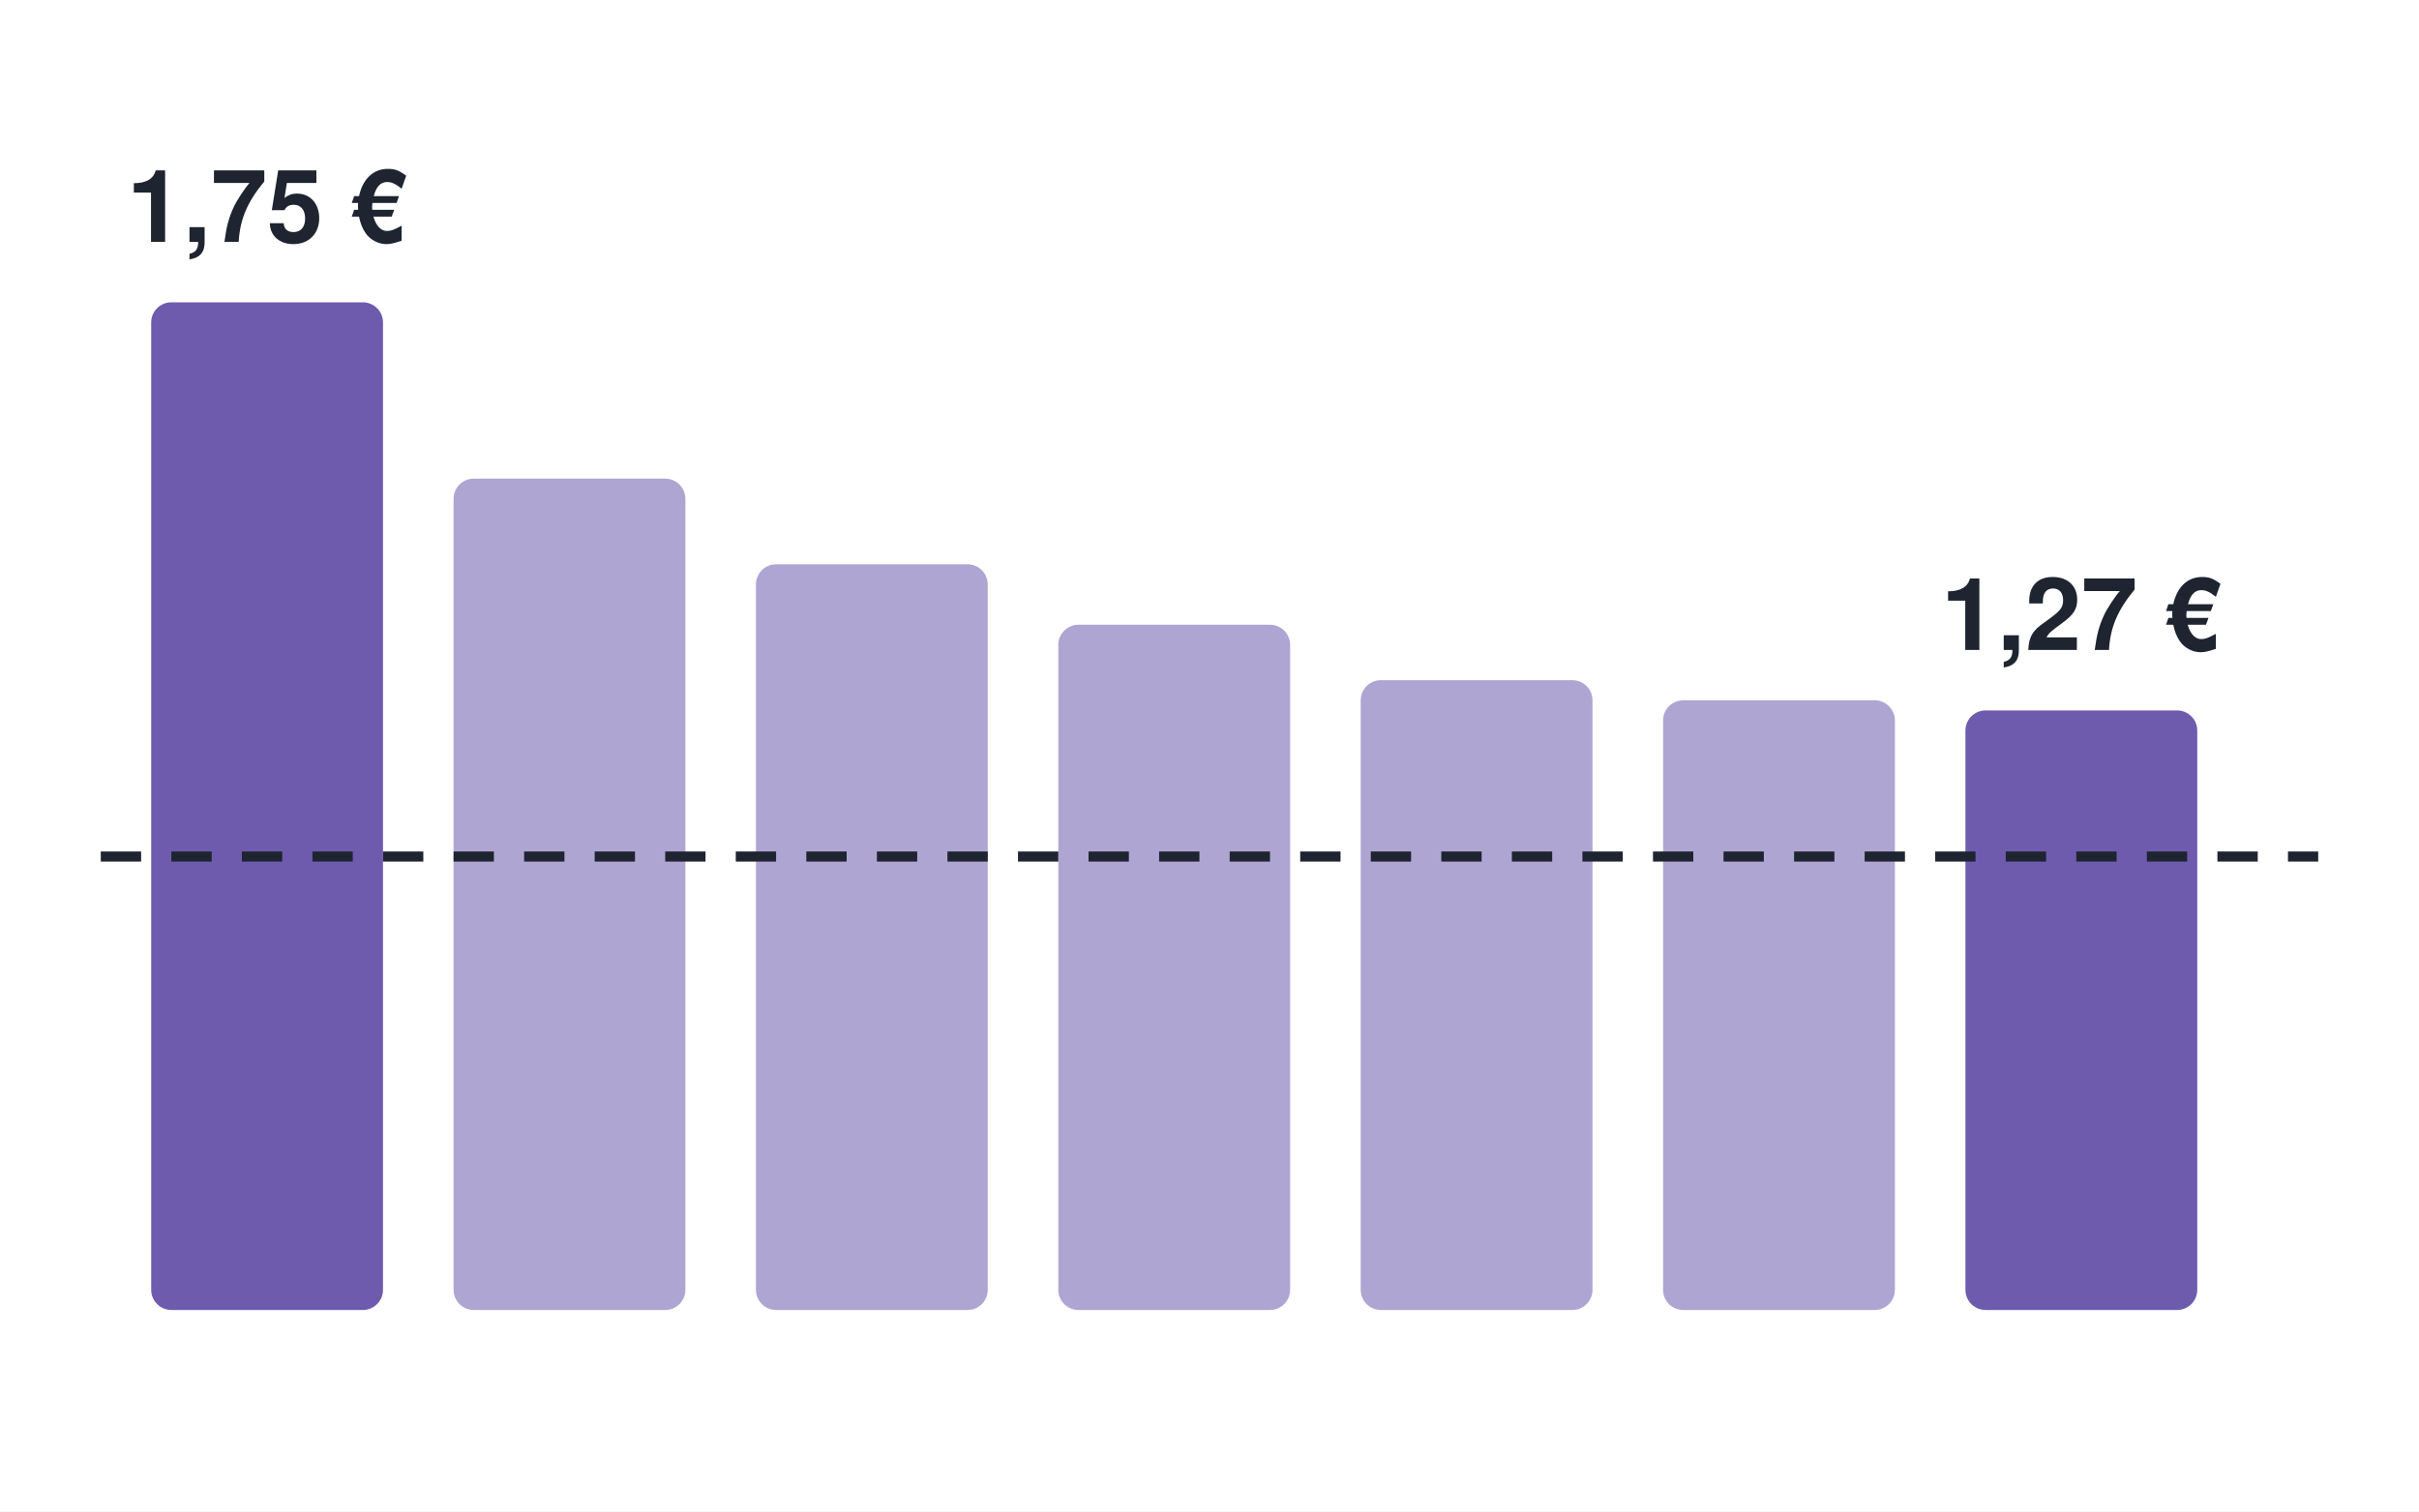
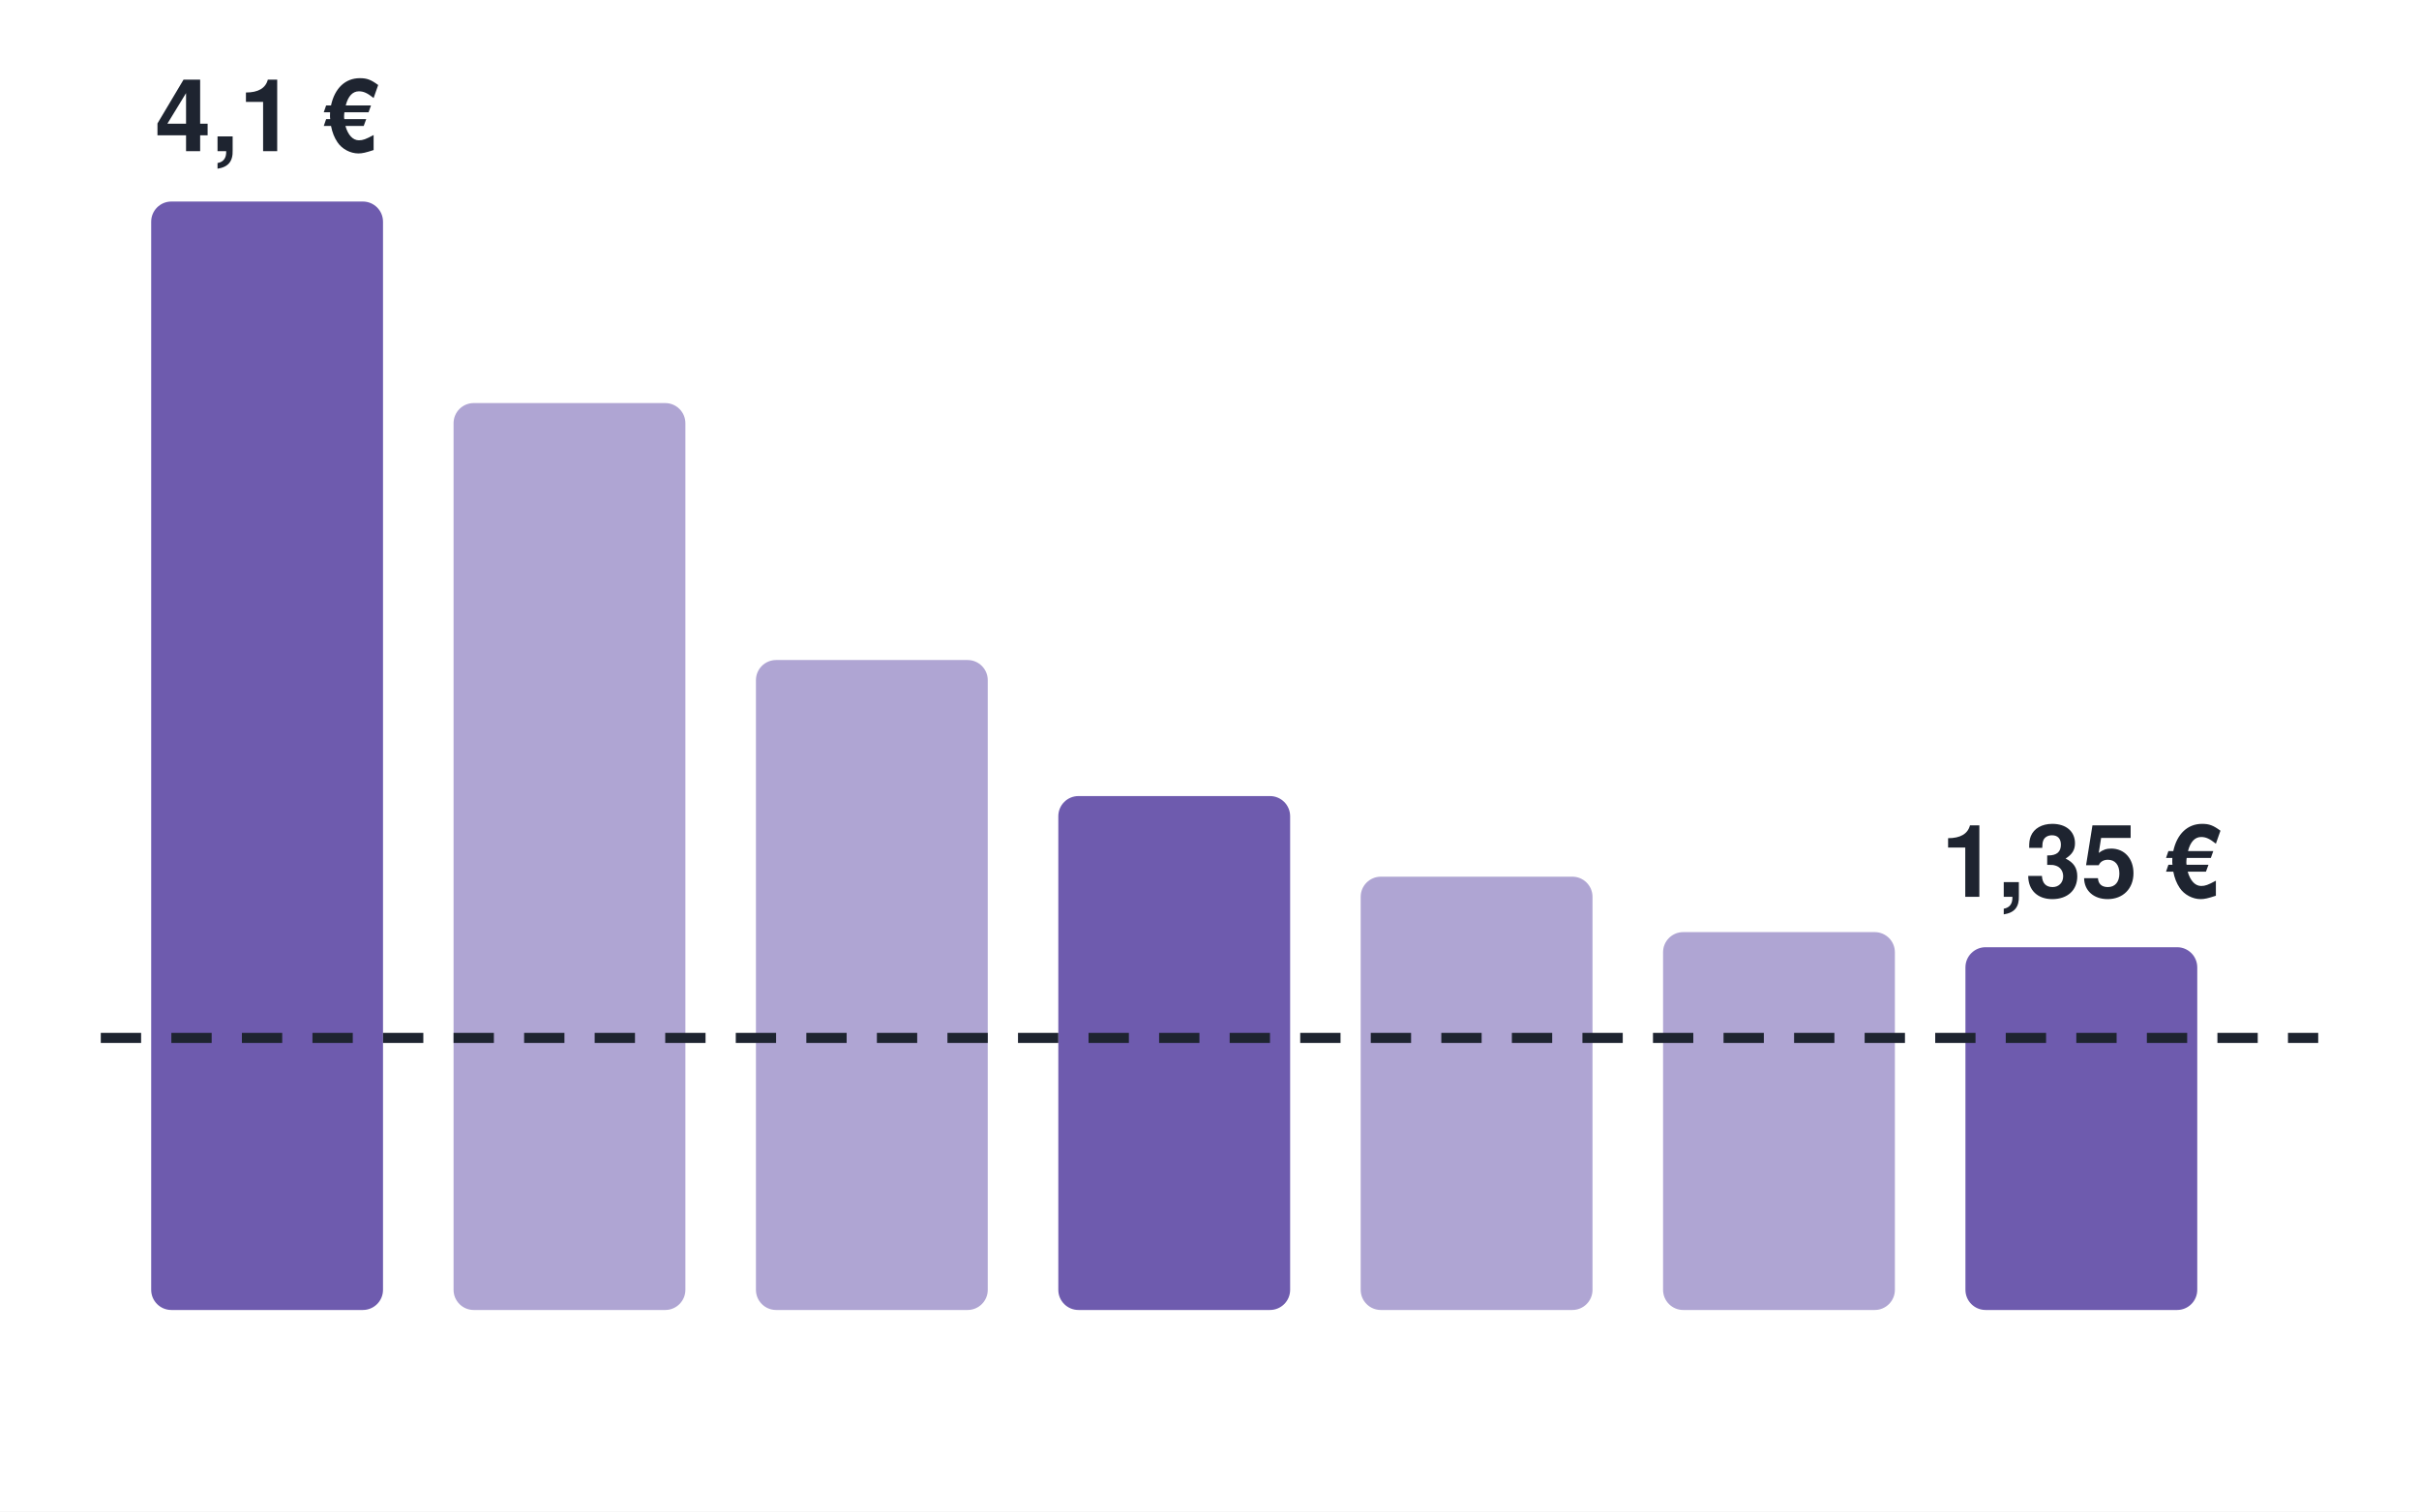
<svg xmlns="http://www.w3.org/2000/svg" viewBox="0 0 480 300" width="480" height="300" role="img" aria-label="Aperçu du labo">
  <rect width="480" height="300" fill="#FFFFFF" />
  <g>
-     <rect x="30" y="60" width="46" height="200" rx="4" fill="#6E5BAE" />
-     <rect x="90" y="95" width="46" height="165" rx="4" fill="#6E5BAE" opacity=".55" />
-     <rect x="150" y="112" width="46" height="148" rx="4" fill="#6E5BAE" opacity=".55" />
-     <rect x="210" y="124" width="46" height="136" rx="4" fill="#6E5BAE" opacity=".55" />
-     <rect x="270" y="135" width="46" height="125" rx="4" fill="#6E5BAE" opacity=".55" />
-     <rect x="330" y="139" width="46" height="121" rx="4" fill="#6E5BAE" opacity=".55" />
-     <rect x="390" y="141" width="46" height="119" rx="4" fill="#6E5BAE" />
+     <rect x="30" y="40" width="46" height="220" rx="4" fill="#6E5BAE" />
+     <rect x="90" y="80" width="46" height="180" rx="4" fill="#6E5BAE" opacity=".55" />
+     <rect x="150" y="131" width="46" height="129" rx="4" fill="#6E5BAE" opacity=".55" />
+     <rect x="210" y="158" width="46" height="102" rx="4" fill="#6E5BAE" />
+     <rect x="270" y="174" width="46" height="86" rx="4" fill="#6E5BAE" opacity=".55" />
+     <rect x="330" y="185" width="46" height="75" rx="4" fill="#6E5BAE" opacity=".55" />
+     <rect x="390" y="188" width="46" height="72" rx="4" fill="#6E5BAE" />
  </g>
-   <line x1="20" y1="170" x2="460" y2="170" stroke="#1E2430" stroke-width="2" stroke-dasharray="8 6" />
-   <text x="53" y="48" text-anchor="middle" font-family="Helvetica,Arial" font-size="20" font-weight="800" fill="#1E2430">1,75 €</text>
-   <text x="413" y="129" text-anchor="middle" font-family="Helvetica,Arial" font-size="20" font-weight="800" fill="#1E2430">1,27 €</text>
+   <line x1="20" y1="206" x2="460" y2="206" stroke="#1E2430" stroke-width="2" stroke-dasharray="8 6" />
+   <text x="53" y="30" text-anchor="middle" font-family="Helvetica,Arial" font-size="20" font-weight="800" fill="#1E2430">4,1 €</text>
+   <text x="413" y="178" text-anchor="middle" font-family="Helvetica,Arial" font-size="20" font-weight="800" fill="#1E2430">1,35 €</text>
</svg>
